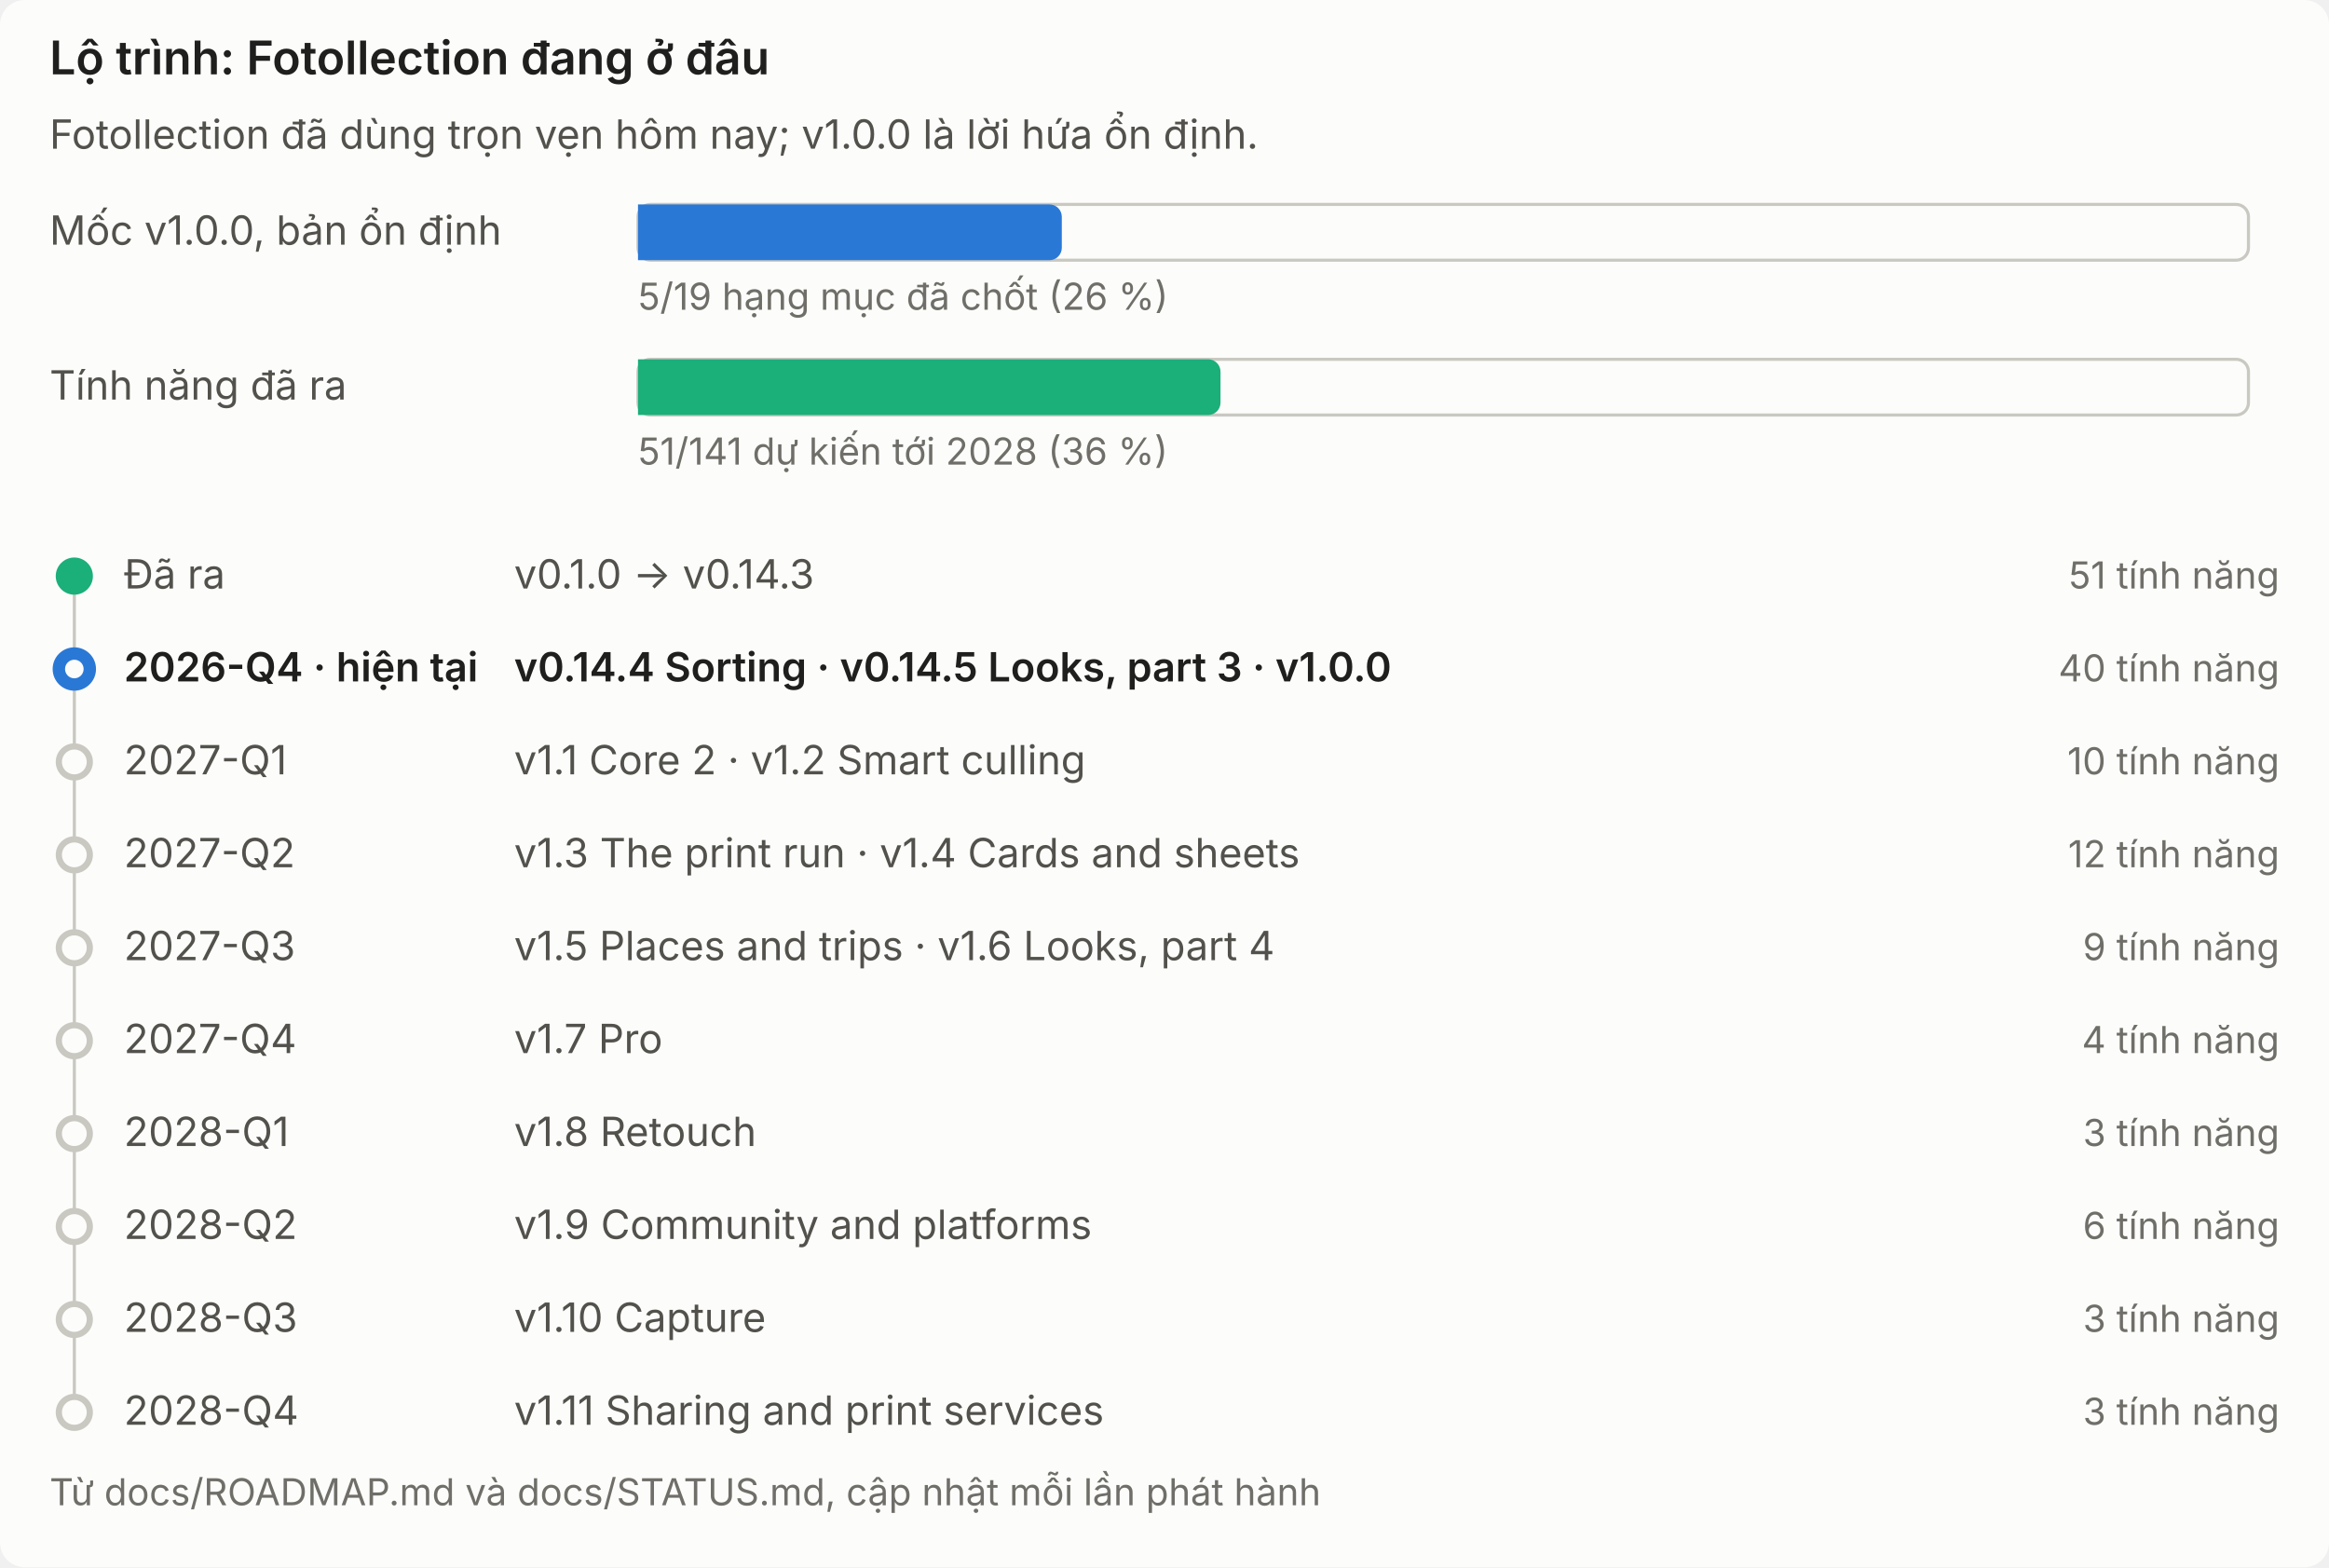
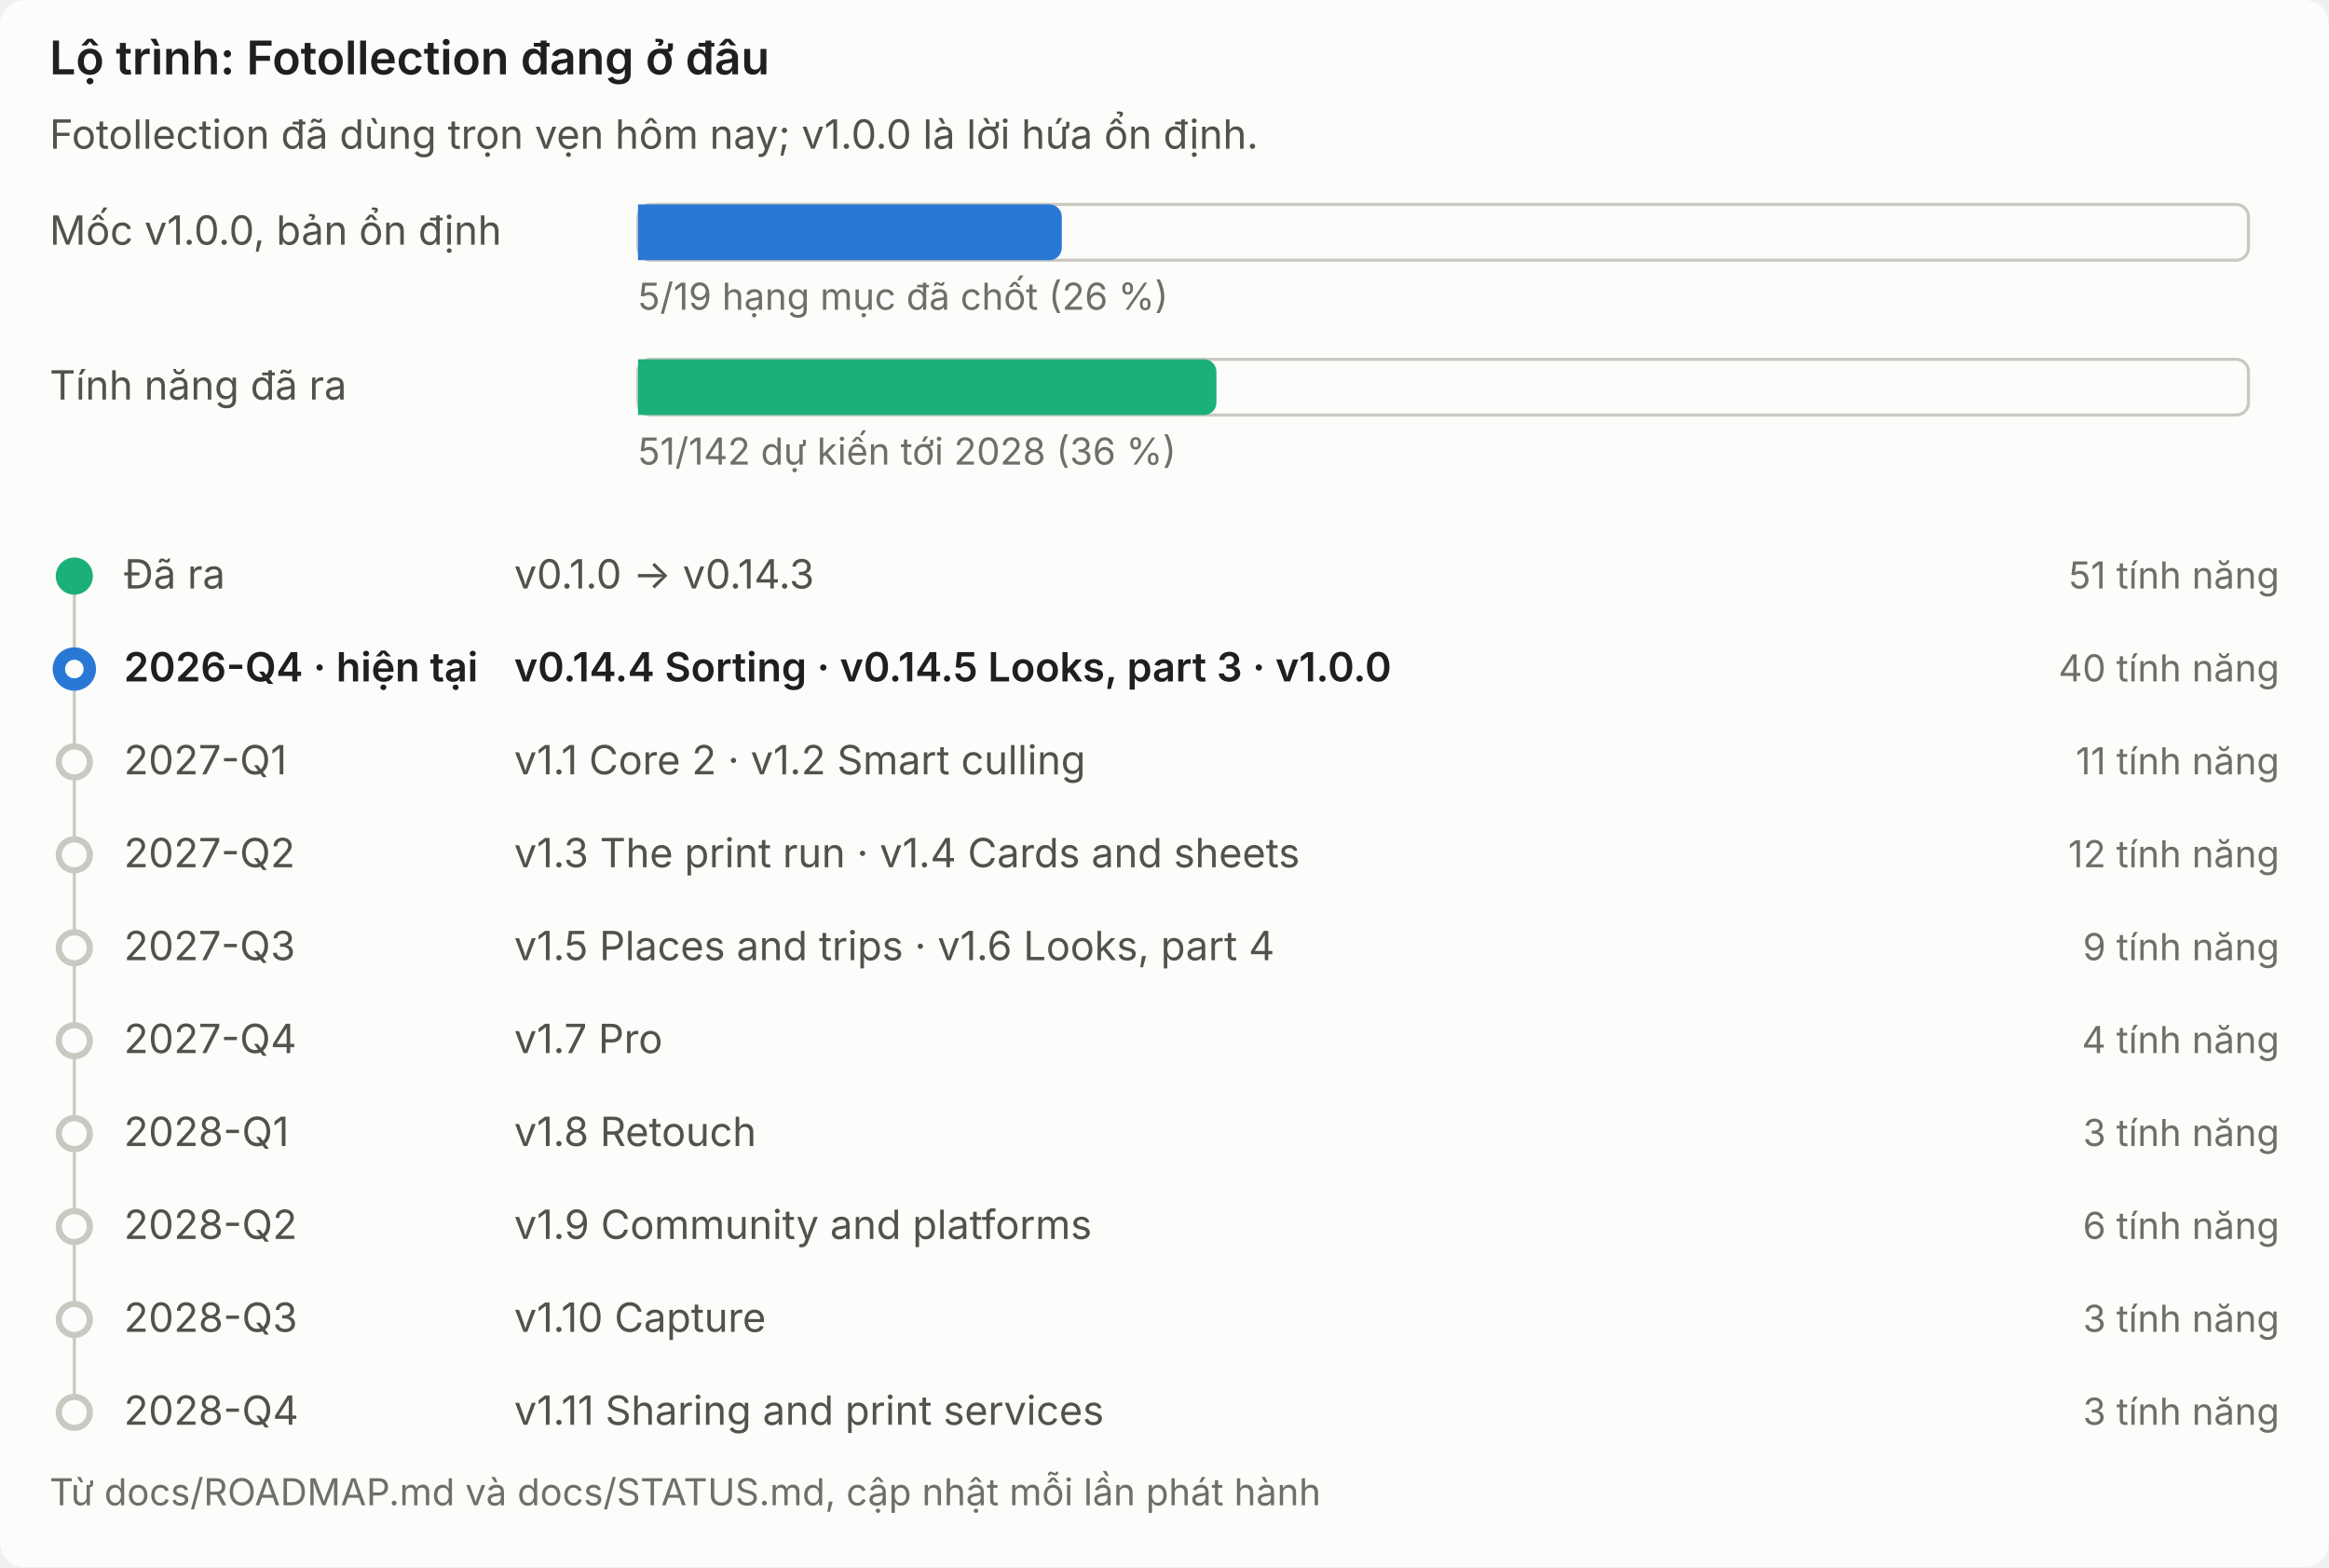
<svg xmlns="http://www.w3.org/2000/svg" viewBox="-16 -16 752 506" width="752" height="506" role="img" aria-labelledby="t d">
  <style>
  .bg{fill:#fcfcfb} .t1{fill:#1f1f1e;font:600 13px system-ui,-apple-system,Segoe UI,sans-serif}
  .t2{fill:#52514c;font:13px system-ui,-apple-system,Segoe UI,sans-serif}
  .t3{fill:#6f6e68;font:12px system-ui,-apple-system,Segoe UI,sans-serif}
  .h{font-size:15px} .num{font-variant-numeric:tabular-nums} .axis{stroke:#c9c8c1;stroke-width:1}
  .ref{stroke:#52514c;stroke-width:1.5;stroke-dasharray:4 3} .refw{stroke:#eb6834;stroke-width:1.5;stroke-dasharray:4 3}
  .s1{fill:#2a78d6} .old{fill-opacity:.45} .s2{fill:#eb6834} .s3{fill:#1baf7a} .s4{fill:#eda100} .s5{fill:#e87ba4} .gap{stroke:#fcfcfb;stroke-width:2}
  .in{fill:#fff}
  @media (prefers-color-scheme: dark){
    .bg{fill:#1a1a19} .t1{fill:#f0efec} .t2{fill:#c3c2b7} .t3{fill:#9d9c93} .axis{stroke:#45443f}
    .ref{stroke:#c3c2b7} .refw{stroke:#d95926}
    .s1{fill:#3987e5} .s2{fill:#d95926} .s3{fill:#199e70} .s4{fill:#c98500} .s5{fill:#d55181} .gap{stroke:#1a1a19}
  }
</style>
  <rect class="bg" x="-16" y="-16" width="752" height="506" rx="8" />
  <text class="t1 h" x="0" y="8">Lộ trình: Fotollection đang ở đâu</text>
  <text class="t2" x="0" y="32">Fotollection đã dùng trọn vẹn hôm nay; v1.0.0 là lời hứa ổn định.</text>
  <text class="t2" x="0" y="63">Mốc v1.0.0, bản ổn định</text>
  <rect class="axis" x="190" y="50" width="520" height="18" rx="4" fill="none" />
  <path class="s1" d="M190 50h132.842a4 4 0 0 1 4 4v10a4 4 0 0 1 -4 4h-132.842z" />
  <text class="t3 num" x="190" y="84">5/19 hạng mục đã chốt (26 %)</text>
  <text class="t2" x="0" y="113">Tính năng đã ra</text>
  <rect class="axis" x="190" y="100" width="520" height="18" rx="4" fill="none" />
-   <path class="s3" d="M190 100h184.085a4 4 0 0 1 4 4v10a4 4 0 0 1 -4 4h-184.085z" />
-   <text class="t3 num" x="190" y="134">51/141 dự kiến tới 2028 (36 %)</text>
+   <path class="s3" d="M190 100h182.761a4 4 0 0 1 4 4v10a4 4 0 0 1 -4 4h-182.761z" />
+   <text class="t3 num" x="190" y="134">51/142 dự kiến tới 2028 (36 %)</text>
  <line class="axis" x1="8" x2="8" y1="170" y2="440" />
  <circle class="s3" cx="8" cy="170" r="6" />
  <text class="t2" x="24" y="174">Đã ra</text>
  <text class="t2" x="150" y="174">v0.1.0 → v0.14.3</text>
  <text class="t3 num" x="720" y="174" text-anchor="end">51 tính năng</text>
  <circle class="s1" cx="8" cy="200" r="7" />
  <circle class="bg" cx="8" cy="200" r="3" />
  <text class="t1" x="24" y="204">2026-Q4 · hiện tại</text>
  <text class="t1" x="150" y="204">v0.14.4 Sorting · v0.14.5 Looks, part 3 · v1.0.0</text>
  <text class="t3 num" x="720" y="204" text-anchor="end">40 tính năng</text>
  <circle class="bg axis" cx="8" cy="230" r="5" style="stroke-width:2" />
  <text class="t2" x="24" y="234">2027-Q1</text>
  <text class="t2" x="150" y="234">v1.1 Core 2 · v1.2 Smart culling</text>
-   <text class="t3 num" x="720" y="234" text-anchor="end">10 tính năng</text>
+   <text class="t3 num" x="720" y="234" text-anchor="end">11 tính năng</text>
  <circle class="bg axis" cx="8" cy="260" r="5" style="stroke-width:2" />
  <text class="t2" x="24" y="264">2027-Q2</text>
  <text class="t2" x="150" y="264">v1.3 The print run · v1.4 Cards and sheets</text>
  <text class="t3 num" x="720" y="264" text-anchor="end">12 tính năng</text>
  <circle class="bg axis" cx="8" cy="290" r="5" style="stroke-width:2" />
  <text class="t2" x="24" y="294">2027-Q3</text>
  <text class="t2" x="150" y="294">v1.5 Places and trips · v1.6 Looks, part 4</text>
  <text class="t3 num" x="720" y="294" text-anchor="end">9 tính năng</text>
  <circle class="bg axis" cx="8" cy="320" r="5" style="stroke-width:2" />
  <text class="t2" x="24" y="324">2027-Q4</text>
  <text class="t2" x="150" y="324">v1.7 Pro</text>
  <text class="t3 num" x="720" y="324" text-anchor="end">4 tính năng</text>
  <circle class="bg axis" cx="8" cy="350" r="5" style="stroke-width:2" />
  <text class="t2" x="24" y="354">2028-Q1</text>
  <text class="t2" x="150" y="354">v1.8 Retouch</text>
  <text class="t3 num" x="720" y="354" text-anchor="end">3 tính năng</text>
  <circle class="bg axis" cx="8" cy="380" r="5" style="stroke-width:2" />
  <text class="t2" x="24" y="384">2028-Q2</text>
  <text class="t2" x="150" y="384">v1.9 Community and platforms</text>
  <text class="t3 num" x="720" y="384" text-anchor="end">6 tính năng</text>
  <circle class="bg axis" cx="8" cy="410" r="5" style="stroke-width:2" />
  <text class="t2" x="24" y="414">2028-Q3</text>
  <text class="t2" x="150" y="414">v1.10 Capture</text>
  <text class="t3 num" x="720" y="414" text-anchor="end">3 tính năng</text>
  <circle class="bg axis" cx="8" cy="440" r="5" style="stroke-width:2" />
  <text class="t2" x="24" y="444">2028-Q4</text>
  <text class="t2" x="150" y="444">v1.11 Sharing and print services</text>
  <text class="t3 num" x="720" y="444" text-anchor="end">3 tính năng</text>
  <text class="t3" x="0" y="470">Từ docs/ROADMAP.md và docs/STATUS.md, cập nhật mỗi lần phát hành</text>
</svg>
